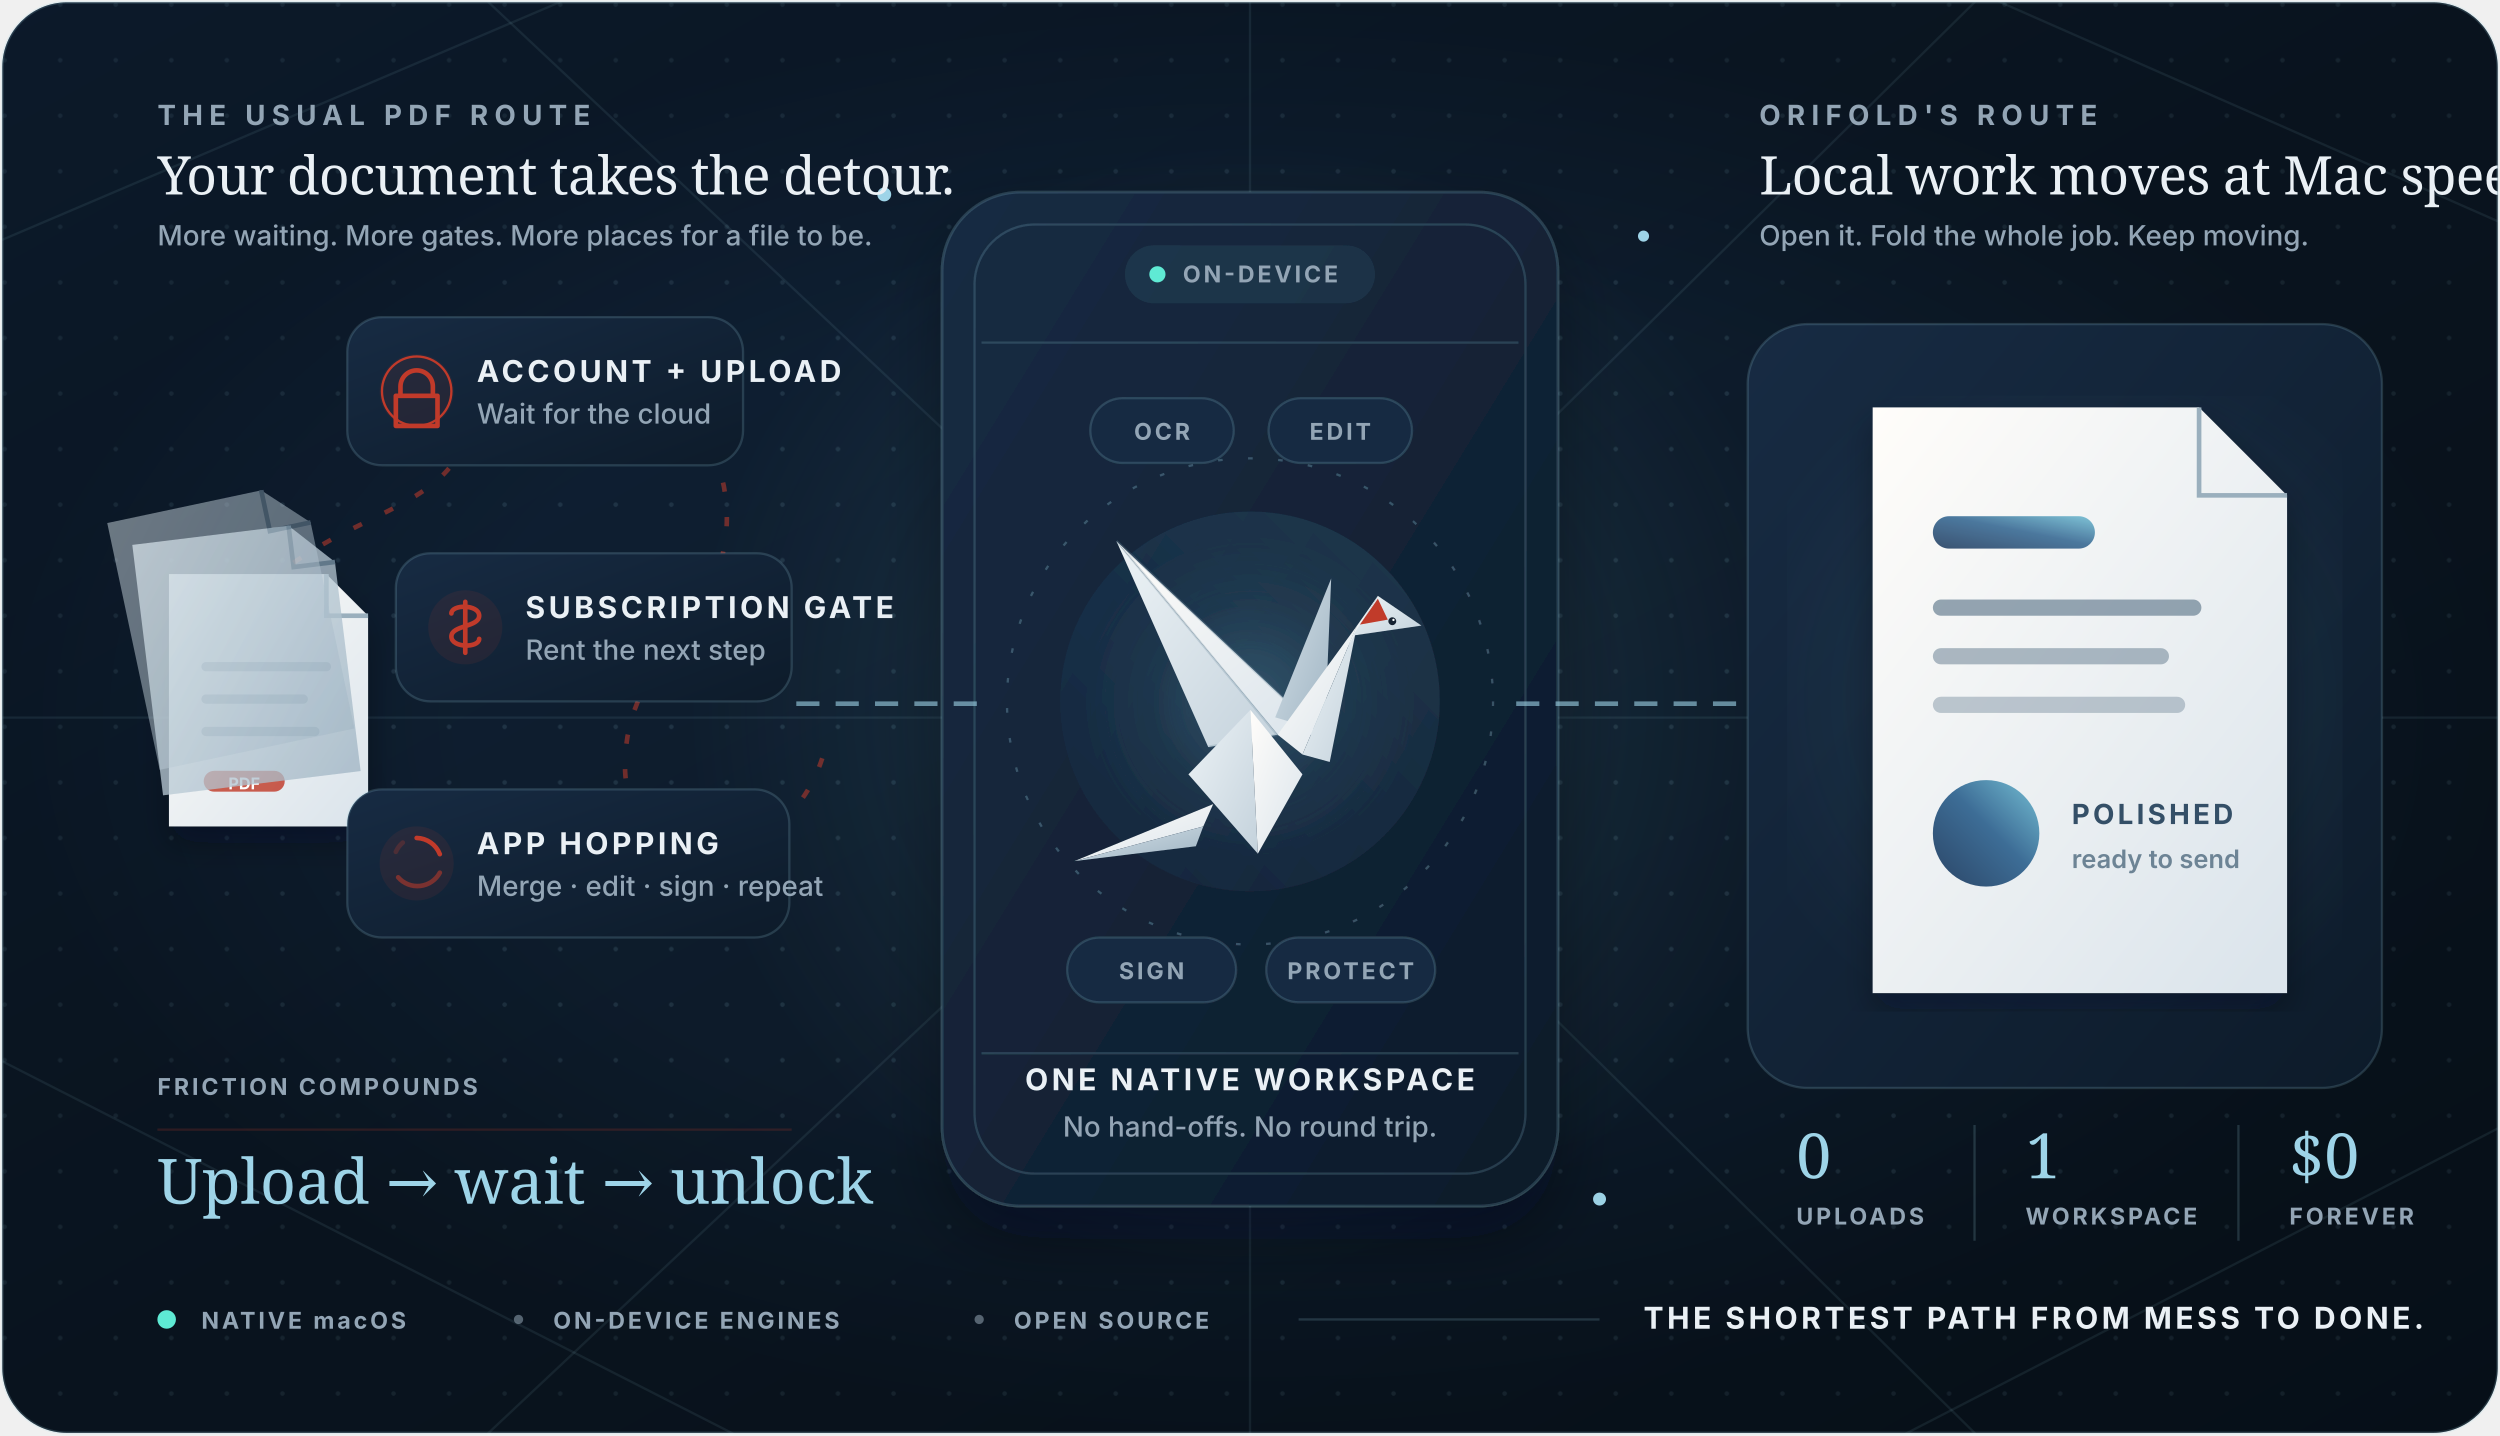
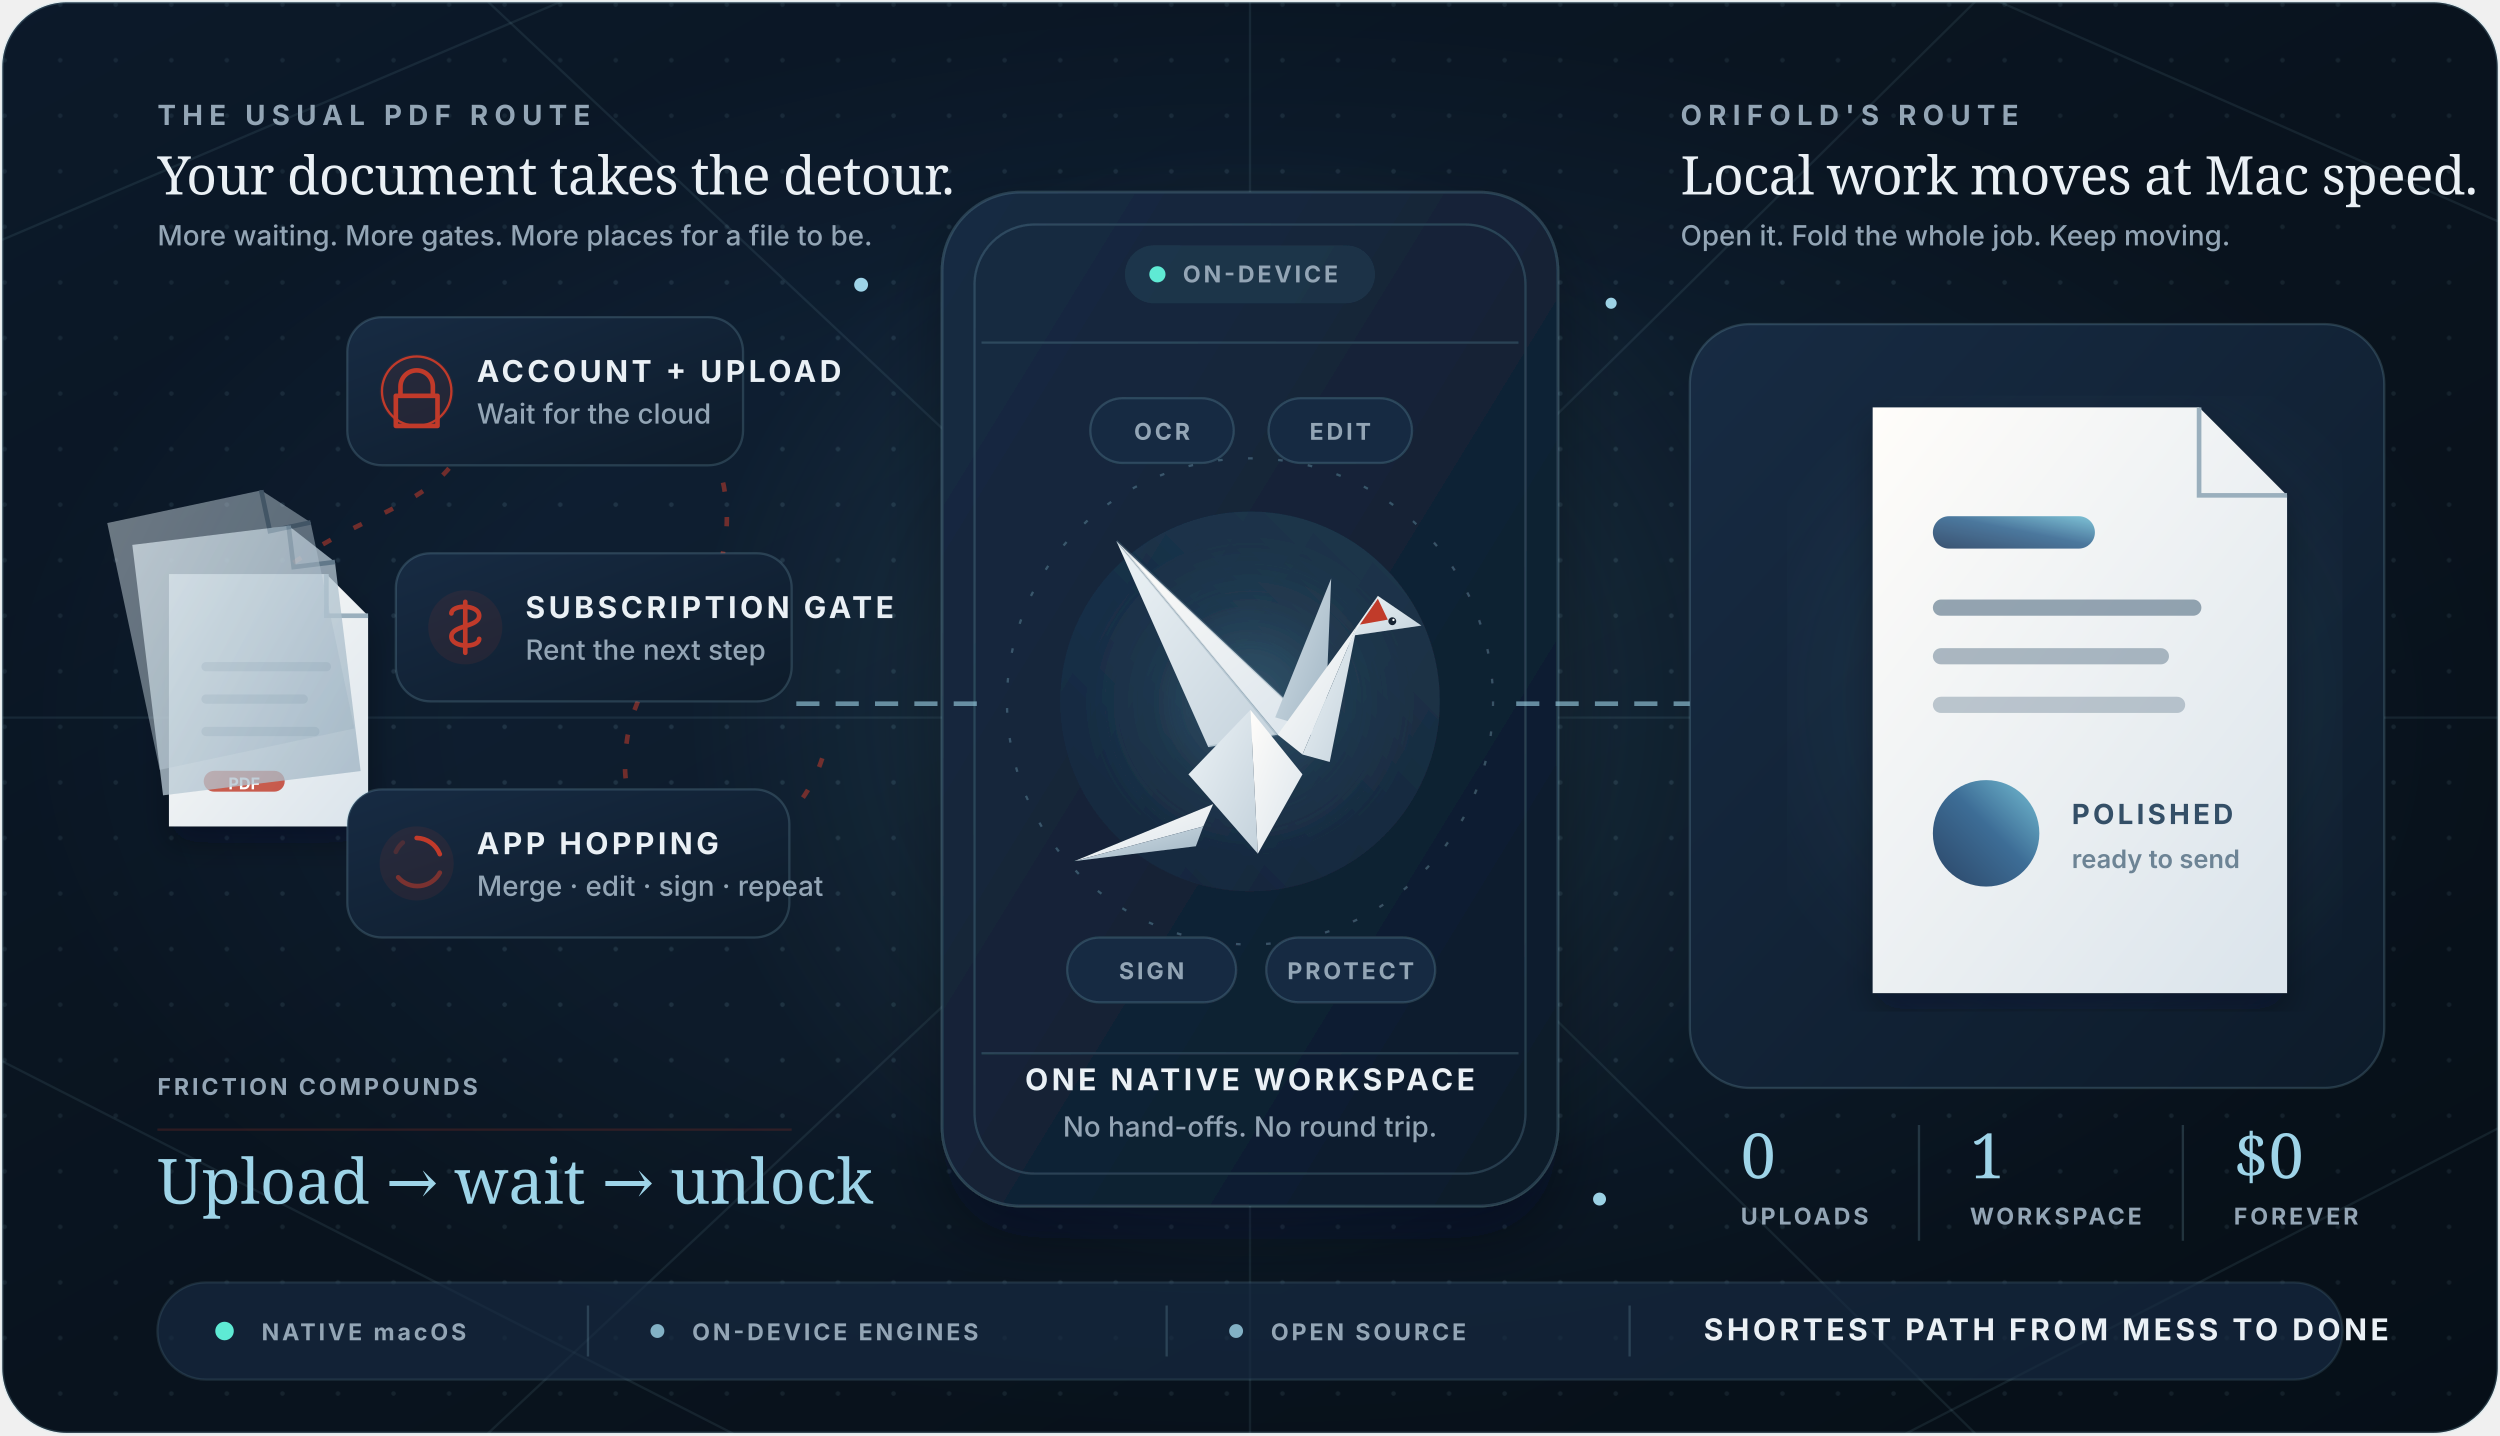
<svg xmlns="http://www.w3.org/2000/svg" id="orifold-difference" viewBox="0 0 1080 620" role="img" aria-labelledby="difference-title difference-desc">
  <defs>
    <linearGradient id="difference-stage" x1="0" y1="0" x2="1" y2="1">
      <stop offset="0" stop-color="var(--difference-stage-a, #10233a)" />
      <stop offset="0.5" stop-color="var(--difference-stage-b, #0d1b2a)" />
      <stop offset="1" stop-color="var(--difference-stage-c, #091521)" />
    </linearGradient>
    <linearGradient id="difference-panel" x1="0" y1="0" x2="1" y2="1">
      <stop offset="0" stop-color="var(--difference-panel-a, #172b43)" />
      <stop offset="1" stop-color="var(--difference-panel-b, #0d1b2a)" />
    </linearGradient>
    <linearGradient id="difference-blue" x1="0" y1="1" x2="1" y2="0">
      <stop offset="0" stop-color="var(--indigo, #2b4566)" />
      <stop offset="0.54" stop-color="var(--ice-deep, #3d6d96)" />
      <stop offset="1" stop-color="var(--ice, #75bfd4)" />
    </linearGradient>
    <linearGradient id="difference-paper" x1="0" y1="0" x2="0.9" y2="1">
      <stop offset="0" stop-color="#fffdfa" />
      <stop offset="1" stop-color="#dce5ec" />
    </linearGradient>
    <linearGradient id="difference-paper-shade" x1="0" y1="0" x2="1" y2="1">
      <stop offset="0" stop-color="#edf3f6" />
      <stop offset="1" stop-color="#c4d2dc" />
    </linearGradient>
    <linearGradient id="difference-paper-dark" x1="0" y1="0" x2="1" y2="1">
      <stop offset="0" stop-color="#d4e0e7" />
      <stop offset="1" stop-color="#9fb4c3" />
    </linearGradient>
    <radialGradient id="difference-aura">
      <stop offset="0" stop-color="var(--ice, #75bfd4)" stop-opacity="0.28" />
      <stop offset="0.58" stop-color="var(--ice, #75bfd4)" stop-opacity="0.07" />
      <stop offset="1" stop-color="var(--ice, #75bfd4)" stop-opacity="0" />
    </radialGradient>
    <radialGradient id="difference-vignette">
      <stop offset="0.62" stop-color="#000" stop-opacity="0" />
      <stop offset="1" stop-color="#000" stop-opacity="0.28" />
    </radialGradient>
    <pattern id="difference-dots" width="24" height="24" patternUnits="userSpaceOnUse">
      <circle cx="2" cy="2" r="1" fill="var(--difference-grid, #9ed4e8)" opacity="0.12" />
    </pattern>
    <filter id="difference-shadow" x="-40%" y="-40%" width="180%" height="180%">
      <feDropShadow dx="0" dy="14" stdDeviation="14" flood-color="#020817" flood-opacity="0.34" />
    </filter>
    <filter id="difference-soft-shadow" x="-40%" y="-40%" width="180%" height="180%">
      <feDropShadow dx="0" dy="7" stdDeviation="7" flood-color="#020817" flood-opacity="0.3" />
    </filter>
    <clipPath id="difference-stage-clip">
      <rect x="1" y="1" width="1078" height="618" rx="28" />
    </clipPath>
    <clipPath id="difference-output-clip">
      <rect x="772" y="171" width="240" height="266" rx="18" />
    </clipPath>
    <style>
      #orifold-difference {
        display: block;
        width: 100%;
        height: auto;
        color: var(--difference-ink, #eaf0f5);
        font-family: Inter, ui-sans-serif, -apple-system, BlinkMacSystemFont, "Segoe UI", sans-serif;
        text-rendering: geometricPrecision;
      }
      #orifold-difference .eyebrow {
        fill: var(--difference-muted, #93a5b5);
        font-size: 12px;
        font-weight: 700;
        letter-spacing: 2.7px;
      }
      #orifold-difference .headline {
        fill: var(--difference-ink, #eaf0f5);
        font-family: Fraunces, "Iowan Old Style", Georgia, serif;
        font-size: 23px;
        font-weight: 500;
        letter-spacing: -0.3px;
      }
      #orifold-difference .label {
        fill: var(--difference-ink, #eaf0f5);
        font-size: 13px;
        font-weight: 700;
        letter-spacing: 1.5px;
      }
      #orifold-difference .body {
        fill: var(--difference-muted, #93a5b5);
        font-size: 12px;
        font-weight: 500;
      }
      #orifold-difference .micro {
        fill: var(--difference-muted, #93a5b5);
        font-size: 10px;
        font-weight: 700;
        letter-spacing: 1.25px;
      }
      #orifold-difference .metric {
        fill: var(--difference-ice, #9ed4e8);
        font-family: Fraunces, "Iowan Old Style", Georgia, serif;
        font-size: 27px;
        font-weight: 500;
      }
      #orifold-difference .panel-stroke { stroke: var(--difference-line, #9ed4e8); stroke-opacity: 0.18; }
      #orifold-difference .crease { stroke: var(--difference-grid, #9ed4e8); stroke-opacity: 0.09; }
      #orifold-difference .soft-fill { fill: var(--difference-soft, #9ed4e8); fill-opacity: 0.08; }
      #orifold-difference .blue-stroke { stroke: var(--difference-ice, #9ed4e8); }
      #orifold-difference .friction-stroke { stroke: var(--crest, #c13a2a); }

      #orifold-difference .usual-route {
        stroke-dasharray: 4 11;
        animation: difference-route-crawl 2.4s linear infinite;
      }
      #orifold-difference .short-route {
        stroke-dasharray: 10 7;
        animation: difference-route-crawl 1s linear infinite;
      }
      #orifold-difference .friction-card {
        transform-box: fill-box;
        transform-origin: center;
        animation: difference-friction 6.6s ease-in-out infinite;
      }
      #orifold-difference .friction-two { animation-delay: -2.2s; }
      #orifold-difference .friction-three { animation-delay: -4.4s; }
      #orifold-difference .friction-pulse {
        transform-box: fill-box;
        transform-origin: center;
        animation: difference-pulse 2.2s ease-out infinite;
      }
      #orifold-difference .wait-spinner {
        transform-box: fill-box;
        transform-origin: center;
        animation: difference-spin 2.6s linear infinite;
      }
      #orifold-difference .input-sheet {
        transform-box: fill-box;
        transform-origin: center;
        animation: difference-sheet-float 4.8s ease-in-out infinite;
      }
      #orifold-difference .input-two { animation-delay: -1.6s; }
      #orifold-difference .input-three { animation-delay: -3.2s; }
      #orifold-difference .core-aura {
        transform-box: fill-box;
        transform-origin: center;
        animation: difference-core-breathe 4.4s ease-in-out infinite;
      }
      #orifold-difference .core-ring {
        transform-box: fill-box;
        transform-origin: center;
        animation: difference-spin 24s linear infinite;
      }
      #orifold-difference .engine-node {
        transform-box: fill-box;
        transform-origin: center;
        animation: difference-node 4s ease-in-out infinite;
      }
      #orifold-difference .node-two { animation-delay: -1s; }
      #orifold-difference .node-three { animation-delay: -2s; }
      #orifold-difference .node-four { animation-delay: -3s; }
      #orifold-difference .crane {
        transform-box: fill-box;
        transform-origin: center;
        animation: difference-crane-hover 4.4s ease-in-out infinite;
      }
      #orifold-difference .crane-wing {
        transform-box: fill-box;
        transform-origin: 72% 72%;
        animation: difference-wing 4.4s ease-in-out infinite;
      }
      #orifold-difference .crane-crown {
        animation: difference-crown 3.2s ease-in-out infinite;
      }
      #orifold-difference .output-sheet {
        transform-box: fill-box;
        transform-origin: center;
        animation: difference-output 7.5s cubic-bezier(0.16, 1, 0.3, 1) infinite;
      }
      #orifold-difference .output-line {
        transform-box: fill-box;
        transform-origin: left;
        animation: difference-line-write 7.5s ease-in-out infinite;
      }
      #orifold-difference .output-line:nth-of-type(2) { animation-delay: 0.16s; }
      #orifold-difference .output-line:nth-of-type(3) { animation-delay: 0.32s; }
      #orifold-difference .check-path {
        stroke-dasharray: 38;
        stroke-dashoffset: 38;
        animation: difference-check 7.5s ease-in-out infinite;
      }
      #orifold-difference .spark {
        offset-path: path("M344 304 C382 304 391 304 425 304");
        animation: difference-travel 2s linear infinite;
      }
      #orifold-difference .spark-two { animation-delay: -0.67s; }
      #orifold-difference .spark-three { animation-delay: -1.34s; }
      #orifold-difference .spark-out {
        offset-path: path("M655 304 C700 304 726 304 772 304");
        animation: difference-travel 1.55s linear infinite;
      }
      #orifold-difference .spark-out-two { animation-delay: -0.78s; }
      #orifold-difference .ambient-star {
        transform-box: fill-box;
        transform-origin: center;
        animation: difference-star 3.2s ease-in-out infinite;
      }
      #orifold-difference .star-two { animation-delay: -1.1s; }
      #orifold-difference .star-three { animation-delay: -2.2s; }

      @keyframes difference-route-crawl { to { stroke-dashoffset: -34; } }
      @keyframes difference-friction {
        0%, 100% { transform: translateY(0); }
        45% { transform: translateY(-3px); }
        55% { transform: translateY(-3px); }
      }
      @keyframes difference-pulse {
        0% { opacity: 0.5; transform: scale(0.72); }
        70%, 100% { opacity: 0; transform: scale(1.55); }
      }
      @keyframes difference-spin { to { transform: rotate(360deg); } }
      @keyframes difference-sheet-float {
        0%, 100% { transform: translateY(0) rotate(0deg); }
        50% { transform: translateY(-5px) rotate(-1deg); }
      }
      @keyframes difference-core-breathe {
        0%, 100% { opacity: 0.58; transform: scale(0.94); }
        50% { opacity: 0.95; transform: scale(1.04); }
      }
      @keyframes difference-node {
        0%, 100% { opacity: 0.72; transform: scale(0.96); }
        50% { opacity: 1; transform: scale(1.06); }
      }
      @keyframes difference-crane-hover {
        0%, 100% { transform: translateY(1px) rotate(-0.5deg); }
        50% { transform: translateY(-5px) rotate(0.6deg); }
      }
      @keyframes difference-wing {
        0%, 100% { transform: rotate(-0.8deg); }
        50% { transform: rotate(2.2deg); }
      }
      @keyframes difference-crown {
        0%, 72%, 100% { opacity: 0.9; }
        82% { opacity: 1; }
      }
      @keyframes difference-output {
        0%, 12% { opacity: 1; transform: none; }
        19% { opacity: 0; transform: translateY(-5px); }
        25% { opacity: 0; transform: translateX(-16px) scale(0.96); }
        36%, 100% { opacity: 1; transform: none; }
      }
      @keyframes difference-line-write {
        0%, 15% { opacity: 1; transform: scaleX(1); }
        22%, 30% { opacity: 0; transform: scaleX(0); }
        42%, 100% { opacity: 1; transform: scaleX(1); }
      }
      @keyframes difference-check {
        0%, 18% { stroke-dashoffset: 0; }
        26%, 42% { stroke-dashoffset: 38; }
        54%, 100% { stroke-dashoffset: 0; }
      }
      @keyframes difference-travel {
        0% { opacity: 0; offset-distance: 0%; transform: scale(0.65); }
        18% { opacity: 1; }
        82% { opacity: 1; }
        100% { opacity: 0; offset-distance: 100%; transform: scale(1.15); }
      }
      @keyframes difference-star {
        0%, 100% { opacity: 0.22; transform: scale(0.72); }
        50% { opacity: 0.82; transform: scale(1.25); }
      }

      @media (prefers-reduced-motion: reduce) {
        #orifold-difference * { animation: none !important; }
        #orifold-difference .output-sheet,
        #orifold-difference .output-line { opacity: 1; transform: none; }
        #orifold-difference .check-path { stroke-dashoffset: 0; }
        #orifold-difference .spark,
        #orifold-difference .spark-out { display: none; }
      }
      .no-motion #orifold-difference * { animation: none !important; }
      .no-motion #orifold-difference .output-sheet,
      .no-motion #orifold-difference .output-line { opacity: 1; transform: none; }
      .no-motion #orifold-difference .check-path { stroke-dashoffset: 0; }
      .no-motion #orifold-difference .spark,
      .no-motion #orifold-difference .spark-out { display: none; }
    </style>
  </defs>
  <g clip-path="url(#difference-stage-clip)">
    <rect x="1" y="1" width="1078" height="618" rx="28" fill="url(#difference-stage)" />
    <rect x="1" y="1" width="1078" height="618" rx="28" fill="url(#difference-dots)" />
    <rect x="1" y="1" width="1078" height="618" rx="28" fill="url(#difference-vignette)" />
    <path class="crease" d="M0 104 244 0M0 458 318 620M1080 96 862 0M1080 487 822 620M540 0v620M0 310h1080" fill="none" stroke-width="1" />
    <path class="crease" d="M210 0 540 310 854 0M210 620 540 310 854 620" fill="none" stroke-width="1" />
    <circle class="core-aura" cx="540" cy="305" r="246" fill="url(#difference-aura)" />
-     <circle class="ambient-star" cx="382" cy="84" r="3" fill="var(--difference-ice, #9ed4e8)" />
-     <circle class="ambient-star star-two" cx="710" cy="102" r="2.4" fill="var(--difference-ice, #9ed4e8)" />
+     <circle class="ambient-star" cx="372" cy="123" r="3" fill="var(--difference-ice, #9ed4e8)" />
+     <circle class="ambient-star star-two" cx="696" cy="131" r="2.4" fill="var(--difference-ice, #9ed4e8)" />
    <circle class="ambient-star star-three" cx="691" cy="518" r="2.8" fill="var(--difference-ice, #9ed4e8)" />
    <g aria-hidden="true">
      <text x="68" y="54" class="eyebrow">THE USUAL PDF ROUTE</text>
      <text x="68" y="84" class="headline">Your document takes the detour.</text>
      <text x="68" y="106" class="body">More waiting. More gates. More places for a file to be.</text>
      <path class="usual-route friction-stroke" d="M86 304 C108 214 202 234 202 179 C202 132 314 147 314 224 C314 270 270 282 270 331 C270 380 340 381 356 325" fill="none" stroke-width="2" stroke-opacity="0.55" />
      <g class="input-sheet input-one" filter="url(#difference-soft-shadow)">
        <path d="M73 248h68l18 18v91H73z" fill="url(#difference-paper)" />
        <path d="M141 248v18h18" fill="none" stroke="#9aafbd" stroke-width="2" />
        <path d="M89 288h52M89 302h42M89 316h47" stroke="#6c8495" stroke-width="4" stroke-linecap="round" opacity="0.72" />
        <rect x="88" y="333" width="35" height="9" rx="4.5" fill="var(--crest, #c13a2a)" opacity="0.82" />
        <text x="105.5" y="341" text-anchor="middle" fill="#fff" font-size="7" font-weight="700">PDF</text>
      </g>
      <g opacity="0.76" transform="translate(-10 -17) rotate(-7 106 298)">
        <g class="input-sheet input-two">
          <path d="M73 248h68l18 18v91H73z" fill="url(#difference-paper-dark)" />
          <path d="M141 248v18h18" fill="none" stroke="#7b94a6" stroke-width="2" />
        </g>
      </g>
      <g opacity="0.48" transform="translate(-17 -30) rotate(-12 106 298)">
        <g class="input-sheet input-three">
          <path d="M73 248h68l18 18v91H73z" fill="url(#difference-paper-dark)" />
          <path d="M141 248v18h18" fill="none" stroke="#7b94a6" stroke-width="2" />
        </g>
      </g>
      <g class="friction-card">
        <rect x="150" y="137" width="171" height="64" rx="15" fill="url(#difference-panel)" class="panel-stroke" stroke-width="1" />
        <circle cx="180" cy="169" r="16" fill="var(--crest, #c13a2a)" opacity="0.1" />
        <circle class="friction-pulse friction-stroke" cx="180" cy="169" r="15" fill="none" stroke-width="1" />
        <path d="M173 171v-4a7 7 0 0 1 14 0v4M171 171h18v13h-18z" fill="none" class="friction-stroke" stroke-width="2" stroke-linecap="round" stroke-linejoin="round" />
        <text x="206" y="165" class="label">ACCOUNT + UPLOAD</text>
        <text x="206" y="183" class="body">Wait for the cloud</text>
      </g>
      <g class="friction-card friction-two">
        <rect x="171" y="239" width="171" height="64" rx="15" fill="url(#difference-panel)" class="panel-stroke" stroke-width="1" />
        <circle cx="201" cy="271" r="16" fill="var(--crest, #c13a2a)" opacity="0.1" />
        <path d="M201 260v22M195 265c0-4 12-4 12 1s-12 4-12 9 12 5 12 1" fill="none" class="friction-stroke" stroke-width="2" stroke-linecap="round" />
        <text x="227" y="267" class="label">SUBSCRIPTION GATE</text>
        <text x="227" y="285" class="body">Rent the next step</text>
      </g>
      <g class="friction-card friction-three">
        <rect x="150" y="341" width="191" height="64" rx="15" fill="url(#difference-panel)" class="panel-stroke" stroke-width="1" />
        <circle cx="180" cy="373" r="16" fill="var(--crest, #c13a2a)" opacity="0.1" />
        <g class="wait-spinner friction-stroke" fill="none" stroke-width="2" stroke-linecap="round">
          <path d="M180 362a11 11 0 0 1 10 7" />
          <path d="M190 377a11 11 0 0 1-18 2" opacity="0.55" />
          <path d="M171 368a11 11 0 0 1 3-4" opacity="0.25" />
        </g>
        <text x="206" y="369" class="label">APP HOPPING</text>
        <text x="206" y="387" class="body">Merge · edit · sign · repeat</text>
      </g>
      <text x="68" y="473" class="micro">FRICTION COMPOUNDS</text>
      <path d="M68 488h274" stroke="var(--crest, #c13a2a)" stroke-opacity="0.2" />
      <text x="68" y="520" class="metric">Upload → wait → unlock</text>
    </g>
    <g filter="url(#difference-shadow)">
      <rect x="407" y="83" width="266" height="438" rx="34" fill="url(#difference-panel)" class="panel-stroke" stroke-width="1.2" />
      <rect x="421" y="97" width="238" height="410" rx="26" fill="none" class="panel-stroke" stroke-width="1" stroke-opacity="0.55" />
      <path d="M424 148h232M424 455h232" class="panel-stroke" stroke-width="1" />
      <rect x="486" y="106" width="108" height="25" rx="12.5" class="soft-fill" />
      <circle cx="500" cy="118.5" r="3.5" fill="#5eead4" />
      <text x="511" y="122" class="micro" fill="var(--difference-ice, #9ed4e8)">ON-DEVICE</text>
      <circle class="core-ring blue-stroke" cx="540" cy="303" r="105" fill="none" stroke-width="1" stroke-opacity="0.28" stroke-dasharray="2 11" />
      <circle cx="540" cy="303" r="82" fill="url(#difference-blue)" opacity="0.14" />
      <circle cx="540" cy="303" r="72" fill="url(#difference-aura)" />
      <g class="engine-node node-one">
        <rect x="471" y="172" width="62" height="28" rx="14" fill="var(--difference-panel-a, #172b43)" class="panel-stroke" />
        <text x="502" y="190" text-anchor="middle" class="micro">OCR</text>
      </g>
      <g class="engine-node node-two">
        <rect x="548" y="172" width="62" height="28" rx="14" fill="var(--difference-panel-a, #172b43)" class="panel-stroke" />
        <text x="579" y="190" text-anchor="middle" class="micro">EDIT</text>
      </g>
      <g class="engine-node node-three">
        <rect x="461" y="405" width="73" height="28" rx="14" fill="var(--difference-panel-a, #172b43)" class="panel-stroke" />
        <text x="497.5" y="423" text-anchor="middle" class="micro">SIGN</text>
      </g>
      <g class="engine-node node-four">
        <rect x="547" y="405" width="73" height="28" rx="14" fill="var(--difference-panel-a, #172b43)" class="panel-stroke" />
        <text x="583.5" y="423" text-anchor="middle" class="micro">PROTECT</text>
      </g>
      <g transform="translate(432 206) scale(.63)">
        <g class="crane">
          <g class="crane-wing">
            <polygon points="190.4,176.8 79.9,44.2 142.8,185.3" fill="url(#difference-paper-shade)" />
            <polygon points="221,176.8 79.9,44.2 190.4,176.8" fill="url(#difference-paper)" />
            <path d="M80 44 190 177 143 185M80 44l141 133" fill="none" stroke="#7892a5" stroke-opacity="0.28" stroke-width="1.6" />
          </g>
          <polygon points="171.7,159.8 176.8,258.4 129.2,204" fill="url(#difference-paper-shade)" />
          <polygon points="171.7,159.8 207.4,204 176.8,258.4" fill="url(#difference-paper)" />
          <polygon points="146.2,224.4 51,263.5 139.4,239.7" fill="url(#difference-paper)" />
          <polygon points="139.4,239.7 51,263.5 134.3,253.3" fill="url(#difference-paper-dark)" />
          <polygon points="188.7,164.9 227.1,69.7 222.7,175.1" fill="url(#difference-paper-dark)" />
          <polygon points="190.4,176.8 244.8,102 207.4,190.4" fill="url(#difference-paper)" />
          <polygon points="207.4,190.4 244.8,102 226.1,195.5" fill="url(#difference-paper-shade)" />
          <polygon points="244.8,102 259.1,81.6 238,117.3" fill="url(#difference-paper)" />
          <polygon points="259.1,81.6 289,102 242.1,108.8" fill="url(#difference-paper-shade)" />
          <polygon class="crane-crown" points="246.8,101.3 259.1,83.6 265.9,97.9" fill="var(--crest, #c13a2a)" />
          <circle cx="269" cy="99" r="2.7" fill="#152231" />
          <circle cx="269.8" cy="98.1" r="0.8" fill="#fff" />
        </g>
      </g>
      <text x="540" y="471" text-anchor="middle" class="label">ONE NATIVE WORKSPACE</text>
      <text x="540" y="491" text-anchor="middle" class="body">No hand-offs. No round trip.</text>
    </g>
    <path d="M344 304 C382 304 391 304 425 304" fill="none" class="blue-stroke short-route" stroke-width="2" stroke-opacity="0.6" />
    <circle class="spark" r="4" fill="var(--difference-ice, #9ed4e8)" />
    <circle class="spark spark-two" r="3" fill="var(--difference-ice, #9ed4e8)" />
    <circle class="spark spark-three" r="2" fill="#fff" />
    <path d="M655 304 C700 304 726 304 772 304" fill="none" class="blue-stroke short-route" stroke-width="2" stroke-opacity="0.6" />
    <circle class="spark-out" r="4" fill="var(--difference-ice, #9ed4e8)" />
    <circle class="spark-out spark-out-two" r="2.5" fill="#fff" />
    <g aria-hidden="true">
-       <text x="760" y="54" class="eyebrow" fill="var(--difference-ice, #9ed4e8)">ORIFOLD'S ROUTE</text>
-       <text x="760" y="84" class="headline">Local work moves at Mac speed.</text>
-       <text x="760" y="106" class="body">Open it. Fold the whole job. Keep moving.</text>
-       <rect x="755" y="140" width="274" height="330" rx="26" fill="url(#difference-panel)" class="panel-stroke" stroke-width="1" />
+       <text x="726" y="54" class="eyebrow" fill="var(--difference-ice, #9ed4e8)">ORIFOLD'S ROUTE</text>
+       <text x="726" y="84" class="headline">Local work moves at Mac speed.</text>
+       <text x="726" y="106" class="body">Open it. Fold the whole job. Keep moving.</text>
+       <rect x="730" y="140" width="300" height="330" rx="26" fill="url(#difference-panel)" class="panel-stroke" stroke-width="1" />
      <g clip-path="url(#difference-output-clip)">
        <circle cx="900" cy="301" r="155" fill="url(#difference-aura)" opacity="0.7" />
        <path class="output-sheet" d="M809 176h141l38 38v215H809z" fill="url(#difference-paper)" filter="url(#difference-soft-shadow)" />
        <path class="output-sheet" d="M950 176v38h38" fill="none" stroke="#9aafbd" stroke-width="2" />
        <g class="output-sheet">
          <rect x="835" y="223" width="70" height="14" rx="7" fill="url(#difference-blue)" opacity="0.92" />
          <rect class="output-line" x="835" y="259" width="116" height="7" rx="3.5" fill="#6d8495" opacity="0.72" />
          <rect class="output-line" x="835" y="280" width="102" height="7" rx="3.5" fill="#6d8495" opacity="0.55" />
          <rect class="output-line" x="835" y="301" width="109" height="7" rx="3.5" fill="#6d8495" opacity="0.42" />
          <rect x="835" y="337" width="46" height="46" rx="23" fill="url(#difference-blue)" />
          <path class="check-path" d="m848 360 8 8 15-18" fill="none" stroke="#fff" stroke-width="4" stroke-linecap="round" stroke-linejoin="round" />
          <text x="895" y="356" fill="#344f67" font-size="12" font-weight="700" letter-spacing="1.4">POLISHED</text>
          <text x="895" y="375" fill="#6d8495" font-size="11" font-weight="600">ready to send</text>
        </g>
      </g>
-       <g transform="translate(776 486)">
+       <g transform="translate(752 486)">
        <text x="0" y="23" class="metric">0</text>
        <text x="0" y="43" class="micro">UPLOADS</text>
        <path d="M77 0v50" class="panel-stroke" />
        <text x="99" y="23" class="metric">1</text>
        <text x="99" y="43" class="micro">WORKSPACE</text>
        <path d="M191 0v50" class="panel-stroke" />
        <text x="213" y="23" class="metric">$0</text>
        <text x="213" y="43" class="micro">FOREVER</text>
      </g>
    </g>
-     <g transform="translate(68 570)">
-       <circle cx="4" cy="0" r="4" fill="#5eead4" />
-       <text x="19" y="4" class="micro">NATIVE macOS</text>
-       <circle cx="156" cy="0" r="2" fill="var(--difference-muted, #93a5b5)" opacity="0.55" />
-       <text x="171" y="4" class="micro">ON-DEVICE ENGINES</text>
-       <circle cx="355" cy="0" r="2" fill="var(--difference-muted, #93a5b5)" opacity="0.55" />
-       <text x="370" y="4" class="micro">OPEN SOURCE</text>
-       <path d="M493 0h130" class="panel-stroke" />
-       <text x="642" y="4" class="label" fill="var(--difference-ice, #9ed4e8)">THE SHORTEST PATH FROM MESS TO DONE.</text>
+     <g transform="translate(68 554)">
+       <rect x="0" y="0" width="944" height="42" rx="21" fill="var(--difference-panel-a, #172b43)" opacity="0.66" class="panel-stroke" />
+       <circle cx="29" cy="21" r="4" fill="#5eead4" />
+       <text x="45" y="25" class="micro">NATIVE macOS</text>
+       <path d="M186 10v22" class="panel-stroke" />
+       <circle cx="216" cy="21" r="3" fill="var(--difference-ice, #9ed4e8)" opacity="0.8" />
+       <text x="231" y="25" class="micro">ON-DEVICE ENGINES</text>
+       <path d="M436 10v22" class="panel-stroke" />
+       <circle cx="466" cy="21" r="3" fill="var(--difference-ice, #9ed4e8)" opacity="0.8" />
+       <text x="481" y="25" class="micro">OPEN SOURCE</text>
+       <path d="M636 10v22" class="panel-stroke" />
+       <text x="668" y="25" class="label" fill="var(--difference-ice, #9ed4e8)">SHORTEST PATH FROM MESS TO DONE</text>
    </g>
  </g>
  <rect x="1" y="1" width="1078" height="618" rx="28" fill="none" class="panel-stroke" stroke-width="1.2" />
</svg>
